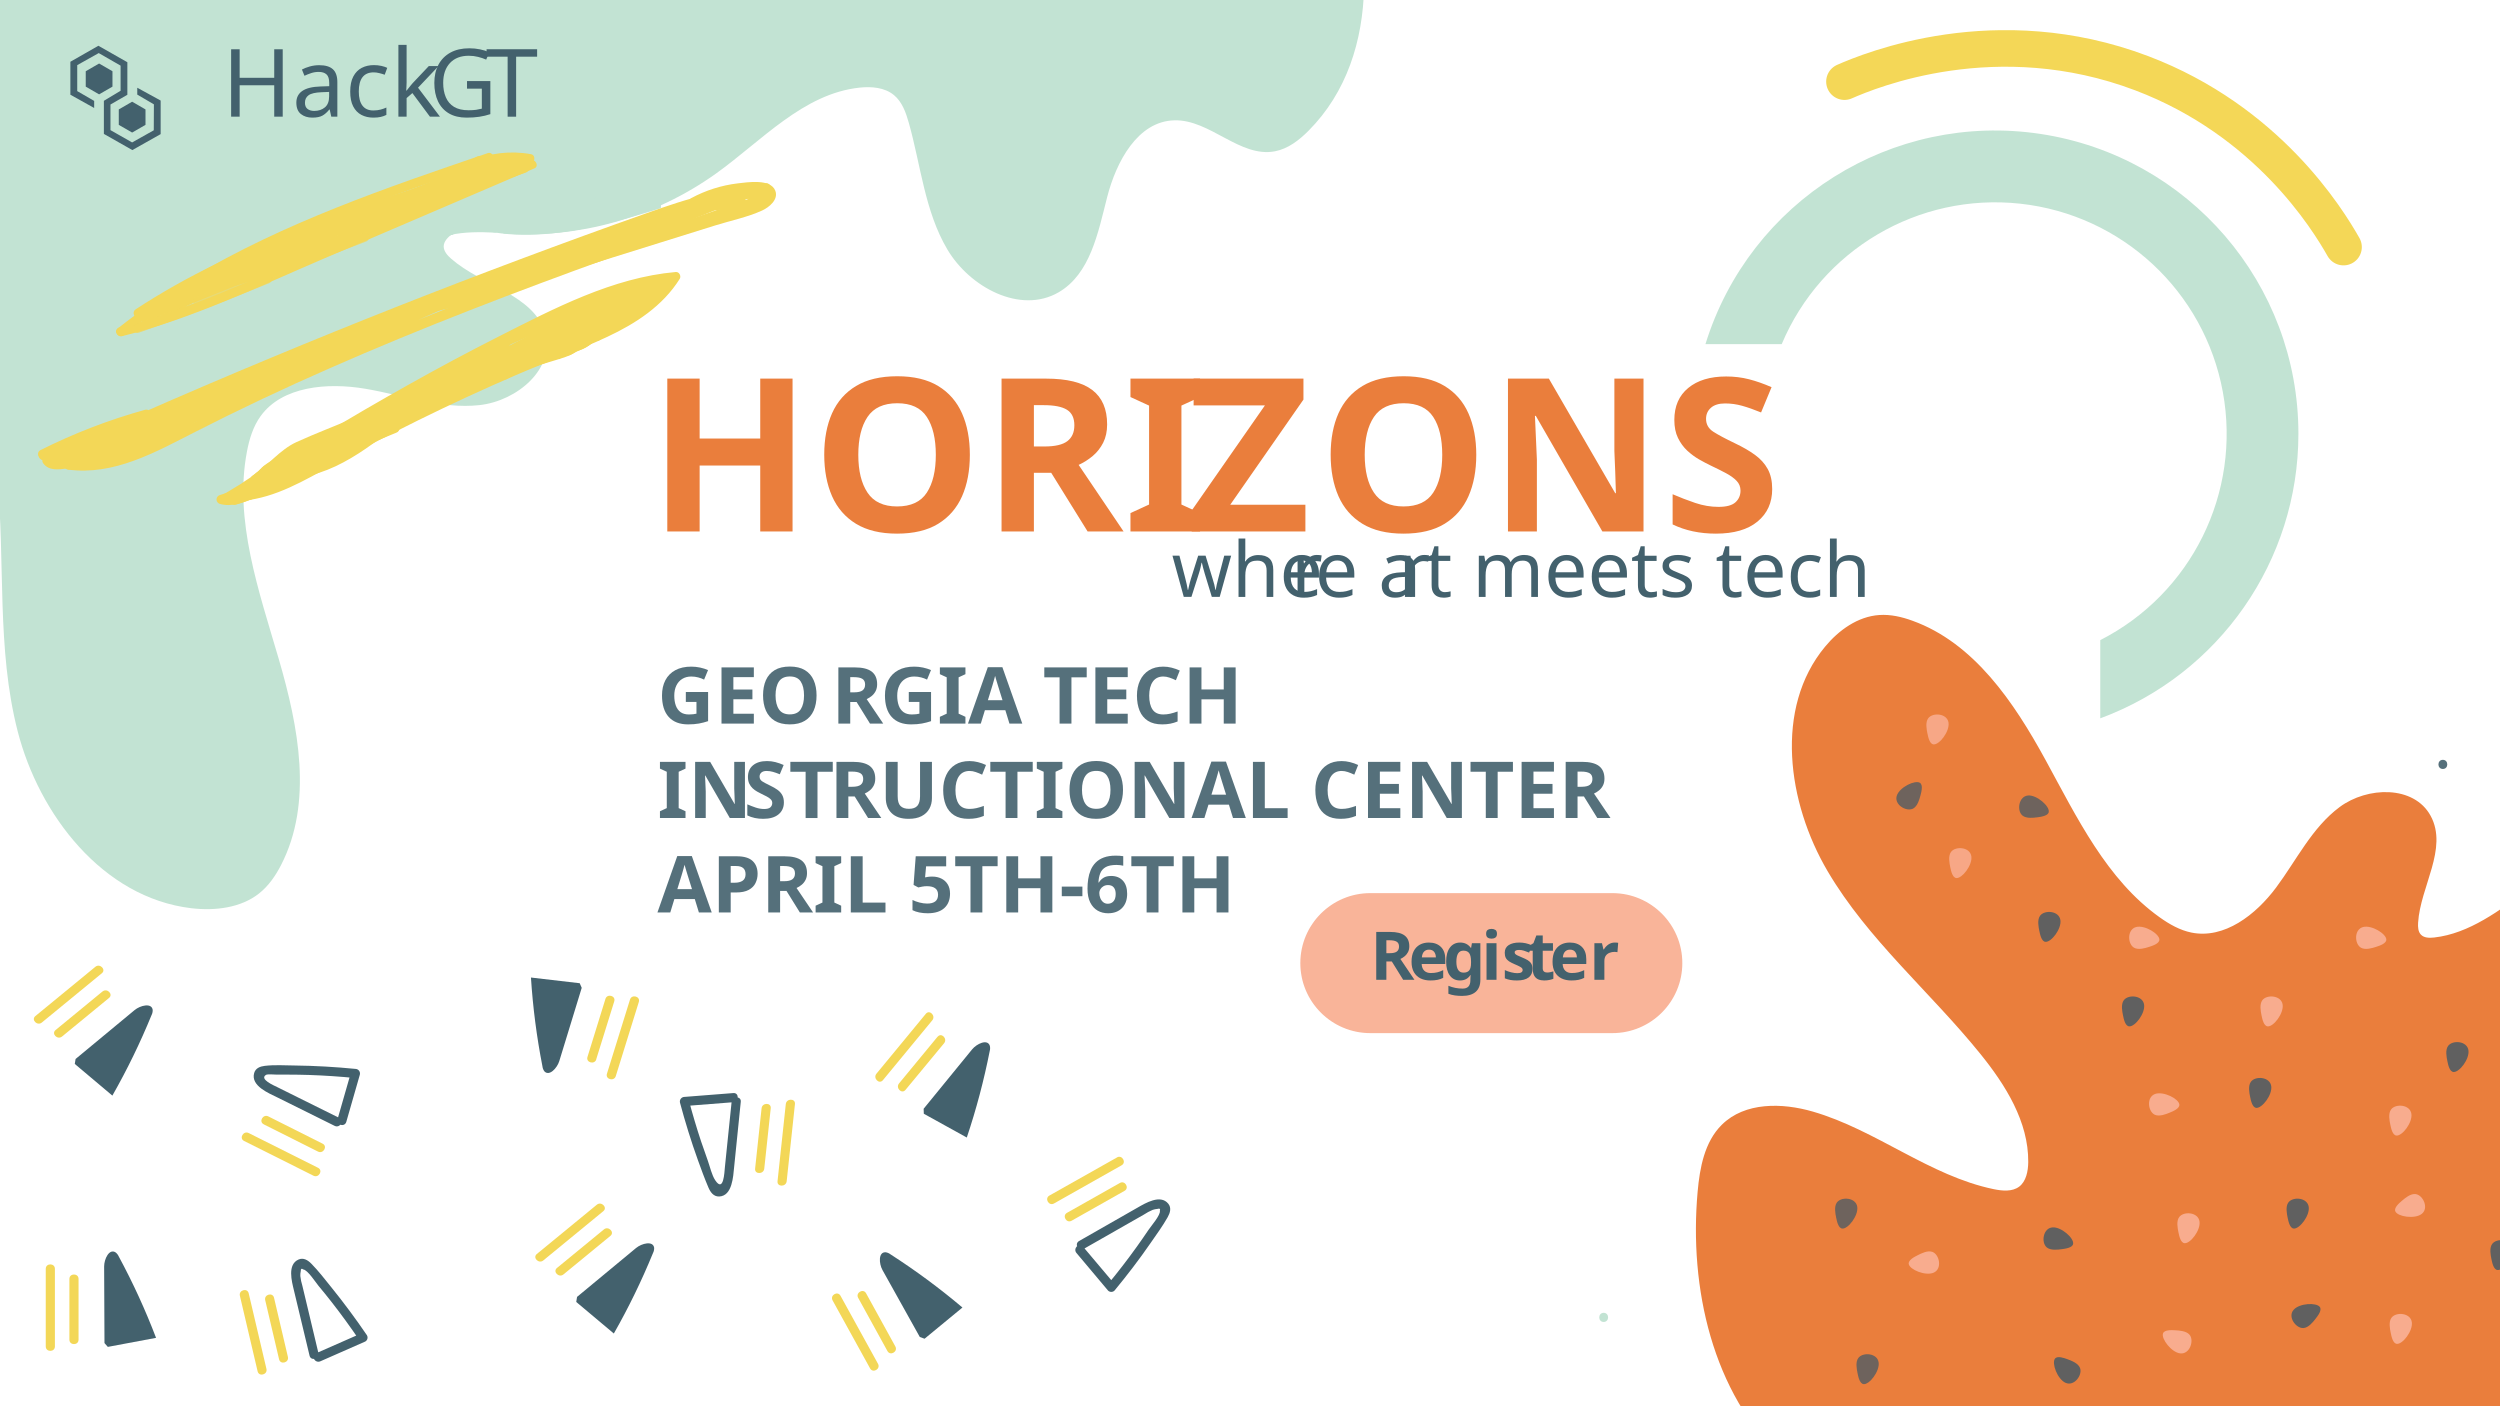
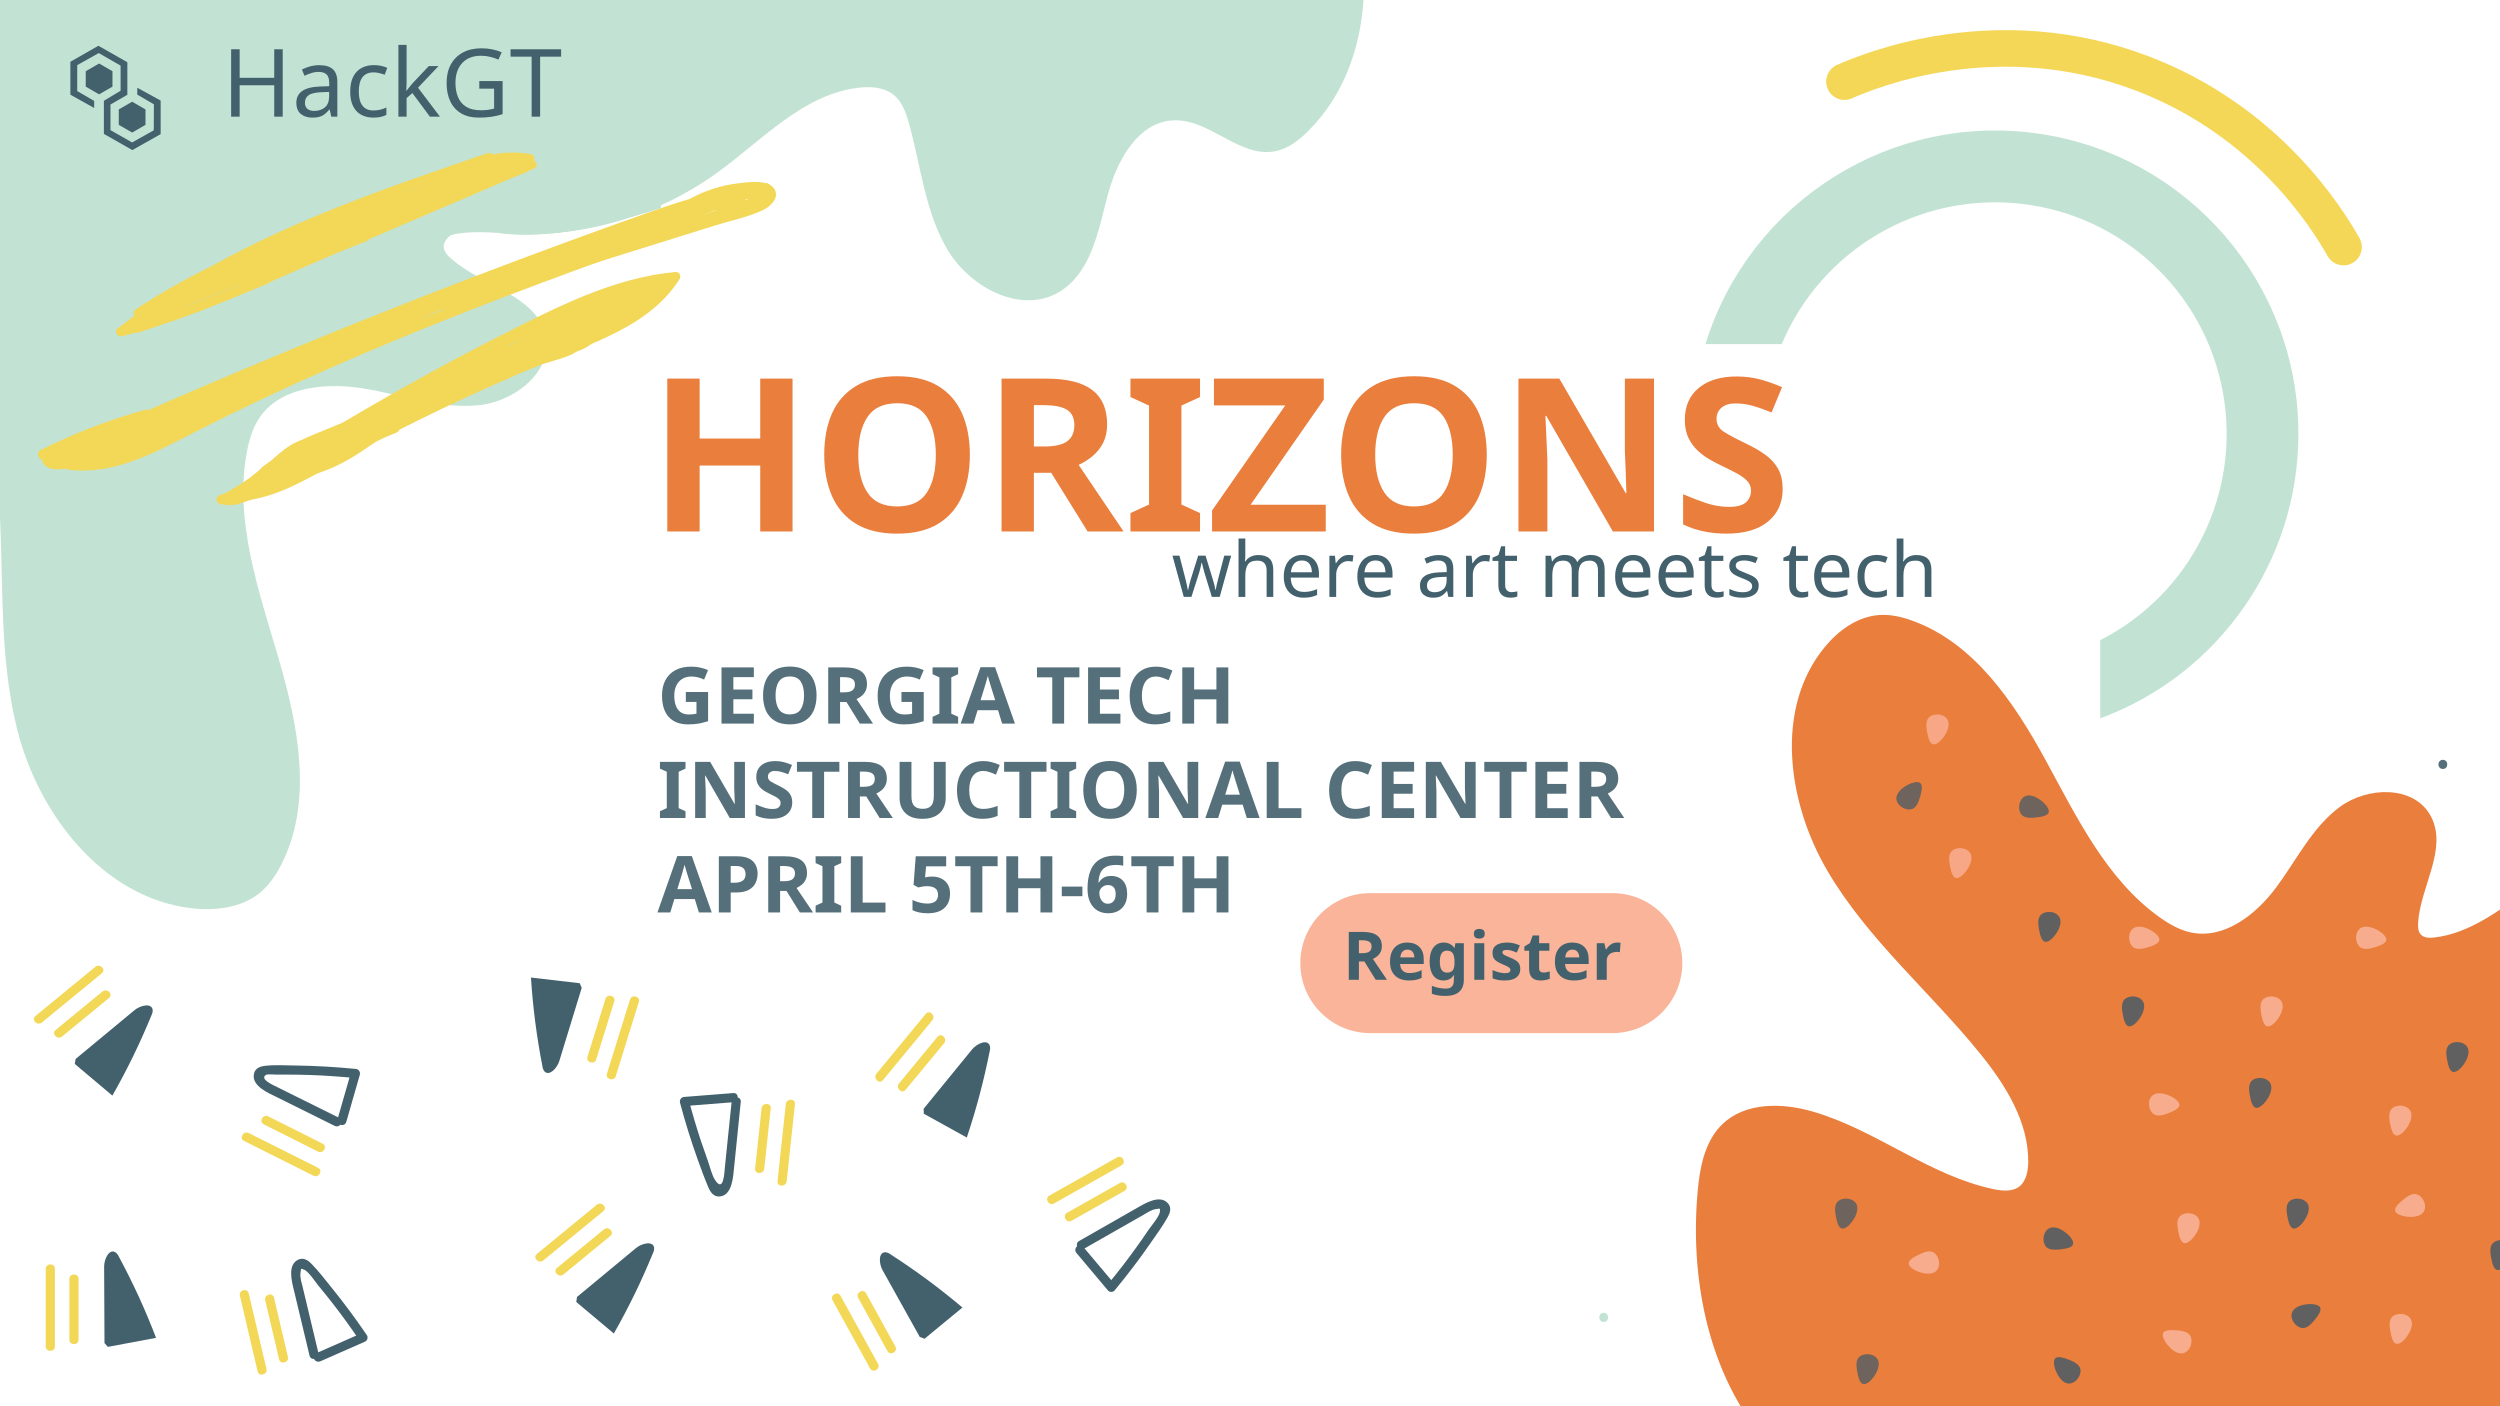
<svg xmlns="http://www.w3.org/2000/svg" viewBox="0 0 1366 768">
  <defs>
    <clipPath id="a">
      <rect x="997.82" y="16.49" width="292.68" height="128.52" fill="none" />
    </clipPath>
  </defs>
  <path d="M275.06,127.61A178.49,178.49,0,0,0,391.27,94.8c25.07-18,47.67-43.63,78.38-46.92,6.56-.7,13.75-.11,18.83,4.1,4.47,3.71,6.51,9.53,8.09,15.12,6.56,23.26,8.73,48.28,21,69.09s40,35.66,60.88,23.51c17.3-10.07,21.53-32.56,26.49-51.95s16.67-41.48,36.68-42c19.51-.57,35.81,20.56,55,16.92,7.2-1.36,13.29-6.12,18.45-11.32,41.53-41.86,35.48-112.09,11.15-165.81C671.06-216.37,532.39-294.64,399.55-278.88" fill="#c2e3d3" />
  <path d="M452.13-286.53c-47.18,22-102.35,24.29-147.33,50.47-37.18,21.65-64.12,58.18-80.38,98s-22.65,83-25.82,125.9c-3.43,46.35.68,101,39.28,126.84,35.36,23.72,82.61,11.8,123.24-.93l.21-13.64" fill="#c2e3d3" />
  <path d="M387.69,54.27c8.76-27.63,13.59-60.57-5.61-83.68C365.81-49,337.3-54.78,311.48-54.59s-51.73,5-77.28.69C187.37-61.7,151.13-97.62,108-117.41c-96.35-44.26-212.46-3.22-313.62-35.53l-.41-1L-369.65-99.06c-27,9-54.22,18.23-77.84,33.37S-491.08-28.63-497.32-2s3.88,58.08,28.45,73.13c26.78,16.41,61.62,10.1,90.72-.45s58.12-25,89.54-23.25c8.56.48,17.6,2.45,23.82,8.23,5.18,4.79,7.71,11.59,9.17,18.28,6.71,30.67-5.63,61.5-7,92.6-2.39,56.24,32.07,110.18,77.16,147.85,11.23,9.39,24.32,18.42,39.06,18.8,19.64.51,35.54-14.51,45.2-30.56,19.93-33.16,23.68-74.2,46.28-105.73,3.1-4.35,7.11-8.78,12.65-9.38s11,3.06,15.1,7C-9.51,211.85-3.88,237-1.56,260.67,3,307-2,354.19,9.66,399.58S56,490.46,104.51,496.25c13.06,1.55,27.14-.2,37.08-8.09,5.21-4.14,9-9.71,12-15.53,17.51-34.1,9.6-75.32-1.28-112.56s-24.53-75.72-17.39-113.29c1.31-6.88,3.38-13.75,7.51-19.45,11.79-16.29,36.4-18.44,57.19-14.91s41.5,11.21,62.32,8.94,41.6-20.2,35.82-39.62c-6.15-20.7-34.56-25.71-51.26-40.39-2.05-1.8-4-4-4.07-6.64,0-2.92,2.43-5.21,4.84-7C282,102.68,340,119.2,369.72,88.83,379,79.37,383.75,66.72,387.69,54.27Z" fill="#c2e3d3" />
  <path d="M1469,476.42c23.66,13.11,48.26,32.15,50.85,59.23,2.2,22.94-12.5,44.15-29.36,59.72s-36.75,28.14-50.54,46.51c-25.27,33.67-25.38,79.65-40.41,119-33.64,88.1-135.65,131.3-180.16,214.35l.41.93L1078,1039.05c-23.36,10.35-47,20.79-72.18,25.06s-52.41,1.77-73.82-12.23-35.3-41.1-29.18-66.06c6.66-27.23,33.35-44.2,59.09-54.85s54-18.63,73.19-38.92c5.24-5.53,9.81-12.33,10.09-20,.22-6.35-2.57-12.43-6-17.77-15.63-24.54-43.71-37.61-64.82-57.55-38.2-36.06-51-93-46.29-145.52,1.17-13.1,3.76-27.08,13.08-36.29,12.4-12.27,32.49-11.92,49.19-7.08,34.53,10,63.69,35.1,98.87,42.4,4.84,1,10.34,1.52,14.32-1.43s5.15-8.75,5.19-13.88c.18-22.23-12.51-42.41-26.45-59.62-27.25-33.67-61.2-62.13-83.2-99.48s-29.15-88.82-1.49-122.14c7.45-9,17.72-16.37,29.3-17.15,6.08-.41,12.14,1,17.88,3.09,33.55,12.1,55.28,44.4,72.47,75.86s33.42,65.42,62.53,86.15c5.32,3.79,11.14,7.11,17.53,8.41,18.25,3.7,35.61-9.82,46.79-24.83s19.59-32.7,34.58-43.84,40.1-11.81,49,4.66c9.5,17.55-5.66,38.16-6.92,58.1-.15,2.45,0,5.15,1.69,6.9,1.89,2,5,2,7.67,1.71,38.85-4.39,65.72-50.7,104.75-48.49C1447,465,1458.36,470.52,1469,476.42Z" fill="#ea7e3c" />
  <path d="M1223,974.83l-3.12,1.38L1078,1039.05c-23.36,10.35-47,20.79-72.18,25.06s-52.41,1.77-73.82-12.23-35.3-41.1-29.18-66.06c6.66-27.23,33.35-44.2,59.09-54.85s54-18.63,73.19-38.92c5.24-5.53,9.81-12.33,10.09-20,.22-6.35-2.57-12.43-6-17.77-15.63-24.54-43.71-37.61-64.82-57.55-38.2-36.06-51-93-46.29-145.52,1.17-13.1,3.76-27.08,13.08-36.29,12.4-12.27,32.49-11.92,49.19-7.08,34.53,10,63.69,35.1,98.87,42.4,4.84,1,10.34,1.52,14.32-1.43s5.15-8.75,5.19-13.88c.18-22.23-12.51-42.41-26.45-59.62-27.25-33.67-61.2-62.13-83.2-99.48s-29.15-88.82-1.49-122.14c7.45-9,17.72-16.37,29.3-17.15,6.08-.41,12.14,1,17.88,3.09,33.55,12.1,55.28,44.4,72.47,75.86s33.42,65.42,62.53,86.15c5.32,3.79,11.14,7.11,17.53,8.41,18.25,3.7,35.61-9.82,46.79-24.83s19.59-32.7,34.58-43.84,40.1-11.81,49,4.66c9.5,17.55-5.66,38.16-6.92,58.1-.15,2.45,0,5.15,1.69,6.9,1.89,2,5,2,7.67,1.71,38.85-4.39,65.72-50.7,104.75-48.49,12.17.68,23.49,6.22,34.17,12.12,23.66,13.11,48.26,32.15,50.85,59.23,2.2,22.94-12.5,44.15-29.36,59.72s-36.75,28.14-50.54,46.51c-25.27,33.67-25.38,79.65-40.41,119-33.64,88.1-135.65,131.3-180.16,214.35" fill="none" stroke="#ea7e3c" stroke-miterlimit="10" />
  <g opacity="0.9">
    <path d="M1334.78,420.17c3.21,0,3.22-5,0-5s-3.23,5,0,5Z" fill="#43616d" />
  </g>
  <path d="M1114.71,500.34c2.46-3.31,10.4-2.73,11.1,2.45.66,4.79-5,12.13-8.19,11.83-2.17-.2-2.93-4-3.35-6.06S1113.05,502.58,1114.71,500.34Z" fill="#606060" />
  <path d="M1190.72,665c2.46-3.31,10.4-2.74,11.1,2.45.66,4.78-5,12.12-8.19,11.83-2.17-.2-2.93-4-3.35-6.06S1189.06,667.2,1190.72,665Z" fill="#f8ac8e" />
  <path d="M1361.74,679.67c2.46-3.31,10.4-2.74,11.1,2.45.66,4.78-5,12.12-8.19,11.83-2.17-.2-2.93-4-3.35-6.06S1360.08,681.9,1361.74,679.67Z" fill="#606060" />
  <path d="M1229.91,591.05c2.45-3.3,10.39-2.73,11.1,2.45.65,4.79-5,12.13-8.2,11.84-2.16-.21-2.93-4-3.35-6.07S1228.25,593.29,1229.91,591.05Z" fill="#606060" />
  <path d="M1105,445.55c-3.13-2.68-2-10.55,3.21-10.9,4.82-.32,11.75,5.88,11.24,9-.35,2.15-4.19,2.65-6.28,2.93S1107.07,447.37,1105,445.55Z" fill="#606060" opacity="0.9" />
  <path d="M1337.66,571.46c2.46-3.31,10.4-2.73,11.1,2.45.66,4.79-5,12.12-8.19,11.83-2.17-.2-2.93-4-3.35-6.06S1336,573.7,1337.66,571.46Z" fill="#606060" />
  <path d="M1003.71,657c2.46-3.3,10.39-2.73,11.1,2.45.65,4.79-5,12.13-8.2,11.84-2.16-.2-2.93-4-3.35-6.07S1002.05,659.19,1003.71,657Z" fill="#606060" opacity="0.9" />
  <path d="M1177.32,609.07c-3.7-1.78-4.64-9.68.31-11.36,4.58-1.54,12.87,2.67,13.17,5.81.22,2.17-3.36,3.64-5.31,4.44S1179.84,610.28,1177.32,609.07Z" fill="#f8ac8e" />
  <path d="M1306.5,606.19c2.45-3.3,10.39-2.73,11.09,2.45.66,4.79-5,12.13-8.19,11.83-2.16-.2-2.93-4-3.35-6.06S1304.83,608.43,1306.5,606.19Z" fill="#f8ac8e" />
  <path d="M1055.91,684.05c3.85,1.47,5.43,9.27.63,11.34-4.43,1.92-13-1.6-13.6-4.7-.39-2.14,3-3.9,4.93-4.86S1053.31,683.05,1055.91,684.05Z" fill="#f8ac8e" />
  <path d="M1290,517.81c-3.55-2.09-3.83-10,1.25-11.3,4.69-1.16,12.6,3.73,12.64,6.88,0,2.18-3.65,3.35-5.66,4S1292.43,519.22,1290,517.81Z" fill="#f8ac8e" />
  <path d="M1236.14,546.52c2.46-3.3,10.39-2.73,11.1,2.45.65,4.79-5,12.13-8.19,11.84-2.17-.2-2.94-4-3.36-6.06S1234.48,548.76,1236.14,546.52Z" fill="#f8ac8e" />
  <path d="M1053.58,392.46c2.46-3.31,10.39-2.73,11.1,2.45.65,4.79-5,12.12-8.2,11.83-2.16-.2-2.93-4-3.35-6.06S1051.92,394.7,1053.58,392.46Z" fill="#f8ac8e" opacity="0.9" />
  <path d="M1066.05,465.48c2.45-3.3,10.39-2.73,11.1,2.45.65,4.79-5.05,12.13-8.2,11.84-2.16-.2-2.93-4-3.35-6.06S1064.38,467.72,1066.05,465.48Z" fill="#f8ac8e" opacity="0.9" />
  <path d="M1118.31,681.55c-3.13-2.68-2-10.56,3.21-10.91,4.82-.32,11.75,5.88,11.24,9-.35,2.14-4.19,2.65-6.28,2.92S1120.42,683.36,1118.31,681.55Z" fill="#606060" />
  <path d="M1045.29,441.82c-3.66,1.88-10.53-2.15-8.87-7.11,1.54-4.58,9.9-8.63,12.6-7,1.85,1.14.86,4.88.32,6.92S1047.77,440.55,1045.29,441.82Z" fill="#606060" opacity="0.9" />
  <path d="M1250.39,657c2.46-3.3,10.39-2.73,11.1,2.45.65,4.79-5,12.13-8.2,11.84-2.16-.2-2.93-4-3.35-6.07S1248.73,659.19,1250.39,657Z" fill="#606060" />
  <path d="M1160.45,546.52c2.45-3.3,10.39-2.73,11.09,2.45.66,4.79-5,12.13-8.19,11.84-2.16-.2-2.93-4-3.35-6.06S1158.78,548.76,1160.45,546.52Z" fill="#606060" />
  <text opacity="0.75" />
  <path d="M1015.39,742c2.46-3.3,10.39-2.73,11.1,2.45.65,4.79-5,12.13-8.2,11.84-2.16-.2-2.93-4-3.35-6.07S1013.73,744.19,1015.39,742Z" fill="#606060" opacity="0.9" />
  <path d="M1136.51,747.42c1.52,3.82-3.13,10.27-7.91,8.15-4.42-2-7.67-10.66-5.77-13.19,1.31-1.73,4.94-.39,6.92.33S1135.48,744.82,1136.51,747.42Z" fill="#606060" />
  <path d="M1258.62,725.65c-4.1.28-8.83-6.11-5.36-10,3.21-3.62,12.49-4.06,14.32-1.49,1.25,1.78-1.12,4.83-2.42,6.49S1261.41,725.45,1258.62,725.65Z" fill="#606060" />
  <path d="M1196.43,729.38c2.57,3.22,0,10.75-5.19,10.11-4.8-.58-10.45-8-9.36-10.94.74-2,4.6-1.81,6.71-1.69S1194.69,727.21,1196.43,729.38Z" fill="#f8ac8e" />
  <path d="M1319.92,652.45c4.08.55,7.41,7.78,3.22,10.9-3.88,2.88-13.06,1.44-14.33-1.46-.87-2,2.08-4.49,3.69-5.86S1317.16,652.07,1319.92,652.45Z" fill="#f8ac8e" />
  <path d="M1306.72,720c2.46-3.31,10.4-2.74,11.1,2.45.66,4.78-5,12.12-8.19,11.83-2.17-.2-2.93-4-3.35-6.06S1305.06,722.2,1306.72,720Z" fill="#f8ac8e" />
  <path d="M1166,517.81c-3.55-2.09-3.83-10,1.25-11.3,4.69-1.16,12.6,3.73,12.64,6.88,0,2.18-3.65,3.35-5.66,4S1168.43,519.22,1166,517.81Z" fill="#f8ac8e" />
  <rect x="711" y="488.5" width="207.72" height="75.5" rx="37.75" ry="37.75" fill="#f8ac8e" stroke="#f8ac8e" stroke-miterlimit="10" opacity="0.9" />
-   <text transform="translate(640.16 326.16)" font-size="42" fill="#43616d" font-family="Nobel-Book, Nobel">whe
-         <tspan x="65.27" y="0" letter-spacing="-0.01em">r</tspan>
-     <tspan x="78.29" y="0">e a</tspan>
-     <tspan x="123.94" y="0" letter-spacing="0.01em">r</tspan>
-     <tspan x="138.22" y="0">t meets tech</tspan>
-   </text>
-   <text transform="translate(359.22 395.37)" opacity="0.9" font-size="43" fill="#43616d" font-family="Nobel-Bold, Nobel" font-weight="700">GEO
-         <tspan x="94.99" y="0" letter-spacing="-0.02em">R</tspan>
-     <tspan x="121.82" y="0">GIA TECH </tspan>
-     <tspan x="0" y="51.6">IN</tspan>
-     <tspan x="47.13" y="51.6" letter-spacing="-0.02em">S</tspan>
-     <tspan x="71.77" y="51.6">T</tspan>
-     <tspan x="93.95" y="51.6" letter-spacing="-0.02em">R</tspan>
-     <tspan x="121.13" y="51.6">UCTIONAL CENTER</tspan>
+   <text transform="translate(640.16 326.16)" font-size="42" fill="#43616d" font-family="Nobel-Book, Nobel">where art meets tech</text>
+   <text transform="translate(359.22 395.37)" opacity="0.9" font-size="43" fill="#43616d" font-family="Nobel-Bold, Nobel" font-weight="700">
+     <tspan x="0" y="0">GEORGIA TECH</tspan>
+     <tspan x="0" y="51.6">INSTRUCTIONAL CENTER</tspan>
    <tspan x="0" y="103.2">APRIL 5TH-6TH</tspan>
  </text>
  <text transform="translate(748.68 535.37)" font-size="36.63" fill="#43616d" font-family="MyriadPro-Semibold, Myriad Pro" font-weight="700">
-     <tspan letter-spacing="0em">R</tspan>
-     <tspan x="20.95" y="0">e</tspan>
-     <tspan x="39.86" y="0" letter-spacing="0em">g</tspan>
-     <tspan x="60.7" y="0">is</tspan>
-     <tspan x="85.36" y="0" letter-spacing="-0.01em">t</tspan>
-     <tspan x="97.99" y="0">er</tspan>
+     <tspan x="-15" y="0" letter-spacing="0em">Register</tspan>
  </text>
-   <text transform="translate(354.08 290.41)" font-size="117" fill="#ea7e3c" font-family="Nobel-Bold, Nobel" font-weight="700">HORI
-         <tspan x="294.25" y="0" letter-spacing="-0.04em">Z</tspan>
-     <tspan x="366.21" y="0">ONS</tspan>
-   </text>
+   <text transform="translate(354.08 290.41)" font-size="117" fill="#ea7e3c" font-family="Nobel-Bold, Nobel" font-weight="700">HORIZONS</text>
  <path d="M1255.85,237.05a165.7,165.7,0,0,0-324-49h41.67a126.5,126.5,0,1,1,174.06,161.71V392.5A165.74,165.74,0,0,0,1255.85,237.05Z" fill="#c2e3d3" />
  <g clip-path="url(#a)">
    <path d="M1280.5,135c-8.77-15.47-41.57-68.93-110.3-95-79.34-30.07-148.37-1.55-162.38,4.6" fill="none" stroke="#f4d757" stroke-linecap="round" stroke-miterlimit="10" stroke-width="20" />
  </g>
  <line x1="1361" y1="-223" x2="1367" y2="831" fill="none" />
  <path d="M79.59,175.87,228.4,116.26c2.91-1.16,1.82-5.8-1.33-4.82l-39.75,12.39,1.33,4.82,98.69-34.36c1.84-.64,2.7-3.58.6-4.57A40,40,0,0,0,257.37,88l1.92,4.57a50.81,50.81,0,0,1,29.58-3.47l-.6-4.57a153.07,153.07,0,0,1-55.41,19.87l1.33,4.82,41.19-14.71c3-1.07,1.83-5.59-1.33-4.82A746.52,746.52,0,0,0,92.16,160.05c-2.82,1.54-.3,5.86,2.53,4.32A741.54,741.54,0,0,1,275.38,94.49l-1.33-4.82-41.19,14.71a2.5,2.5,0,0,0,1.33,4.82A156.83,156.83,0,0,0,290.8,88.83c1.71-1,1.6-4.18-.6-4.57a56.76,56.76,0,0,0-33.43,4c-2.58,1.13-.74,5.5,1.92,4.57A34.75,34.75,0,0,1,285.41,94l.6-4.57-98.69,34.36c-3,1-1.77,5.79,1.33,4.82l39.75-12.39-1.33-4.82L78.26,171.05c-3,1.18-1.66,6,1.33,4.82Z" fill="#f3d757" />
  <path d="M66.69,183.69c38.27-9.57,74.31-27,110.44-42.47L292,92c2.5-1.07.91-4.49-1.27-4.66-18.17-1.42-35.59,4.11-52.29,10.7-17.36,6.84-34.55,14.12-51.72,21.39Q133.14,142.08,80.3,166.55c-2.53,1.17-.69,5.67,1.93,4.57l169.46-71c2.89-1.21,1.73-6-1.33-4.82C195,116,139.15,137,88.72,168.42c-2.74,1.71-.33,5.78,2.52,4.31A1471,1471,0,0,1,256,100.5c3-1.09,1.79-5.78-1.33-4.82A207.89,207.89,0,0,0,218,111c-2.57,1.37-.77,5.21,1.92,4.57a225.68,225.68,0,0,0,38.5-12.85c2.23-1,1.15-4.94-1.26-4.66l-6.8.77v5c8-1,14.1-7.57,13.58-15.87-.11-1.75-2.08-3.29-3.76-2.16-14.48,9.82-28.95,18.92-45.58,24.68-16.41,5.69-33.44,9.4-49.93,14.87A390.9,390.9,0,0,0,74.15,169c-2.68,1.75-.18,6.08,2.53,4.31A386.13,386.13,0,0,1,169.4,129c16.26-5.23,33-8.83,49.09-14.66s30.14-14.74,44.19-24.27l-3.77-2.16c.34,5.32-3.08,10.19-8.58,10.87-3.14.39-3.21,5.36,0,5l6.8-.77-1.27-4.66a218.48,218.48,0,0,1-37.29,12.35l1.92,4.57A200.94,200.94,0,0,1,256,100.5l-1.33-4.82A1479.55,1479.55,0,0,0,88.72,168.42l2.52,4.31c50.08-31.19,105.43-52.06,160.45-72.65l-1.33-4.82L80.9,166.3l1.93,4.57q51.06-23.62,102.84-45.63c17.4-7.39,34.84-14.72,52.41-21.73,16.84-6.71,34.3-12.63,52.68-11.2l-1.26-4.65L176.43,136.12c-36.34,15.58-72.57,33.13-111.07,42.74-3.12.78-1.8,5.61,1.33,4.83Z" fill="#f3d757" />
  <path d="M266.5,83.67c-55.39,18.86-111.42,38-161.91,68.11a376.7,376.7,0,0,0-40.33,27.73c-2.53,2,1,5.5,3.53,3.53,58.64-46.22,130.22-70.78,200-94.55,3-1,1.73-5.86-1.33-4.82Z" fill="#f3d757" />
  <path d="M70.68,241.59A1983.71,1983.71,0,0,1,340.4,129.39q39.23-13,79-24.37L418,100.2A2940,2940,0,0,0,133.3,206.62Q93.91,223.72,55,242c-2.91,1.37-.38,5.68,2.52,4.32A2923.08,2923.08,0,0,1,337.86,132.07q40.56-14.13,81.51-27c3.06-1,1.79-5.72-1.33-4.82A1991.93,1991.93,0,0,0,142.67,201.52q-37.62,17.1-74.51,35.75c-2.87,1.46-.35,5.77,2.52,4.32Z" fill="#f3d757" />
  <path d="M37.07,256.58C62.33,260,85,247,106.65,236q36.35-18.54,73.76-34.9c50.22-22.11,101.52-41.69,153.11-60.35,29.19-10.56,58.49-20.83,87.79-31.09,2.1-.73,2.64-4.37,0-4.82-23.45-4-46,3.86-67.85,11.59q-34.79,12.31-69.33,25.26-68.19,25.54-135.42,53.53-38,15.8-75.57,32.35c-2.94,1.29-.4,5.6,2.52,4.32q130.8-57.53,265.41-105.76C366,117.19,393,105,420,109.63v-4.82C319.45,140,218.6,175.37,122.8,222.31c-13.38,6.56-26.46,13.77-40,20C69,248.79,53.89,253.86,38.4,251.76c-3.15-.43-4.51,4.39-1.33,4.82Z" fill="#f3d757" />
  <path d="M396.56,103.1Q253.94,155.12,115,216.47,75.55,233.87,36.47,252c-2.92,1.35-.38,5.66,2.52,4.32q137.56-63.84,279.15-118.5,39.74-15.32,79.75-29.91c3-1.1,1.71-5.93-1.33-4.82Z" fill="#f3d757" />
  <path d="M61.39,247.45,328.05,140.11,404,109.55c2.91-1.18,1.74-5.93-1.33-4.82l-184.44,66.6,1.33,4.82L276,153.81l-1.92-4.57-95,42c-31.37,13.87-62.55,28.37-94.23,41.52C67.83,239.83,50,245.57,31.33,245.12c-3.22-.08-3.22,4.92,0,5,32.88.8,63.55-16.22,92.8-29.15l96.8-42.79,55.7-24.62c2.56-1.14.71-5.62-1.93-4.57l-56.49,22.34c-2.93,1.16-1.73,5.93,1.33,4.82L404,109.55l-1.33-4.82L136,212.06,60.06,242.62c-3,1.19-1.66,6,1.33,4.83Z" fill="#f3d757" />
  <g opacity="0.75">
    <path d="M75.83,181.81q35.83-12.47,70.93-26.94a2.5,2.5,0,0,0-1.33-4.82A184.05,184.05,0,0,0,107,162.38c-2.57,1.14-.73,5.58,1.92,4.57L200,132c3-1.14,1.68-6-1.33-4.82l-91.15,35,1.93,4.57a178.6,178.6,0,0,1,37.27-11.83l-1.33-4.82Q110.35,164.52,74.5,177c-3,1-1.72,5.89,1.33,4.82Z" fill="#f3d757" />
  </g>
  <path d="M57,246.54A414.86,414.86,0,0,0,147.51,203c2.25-1.44.82-5.69-1.93-4.57l-33.89,13.82c-3.38,1.38-7.25,2.16-8.75,5.86a9.53,9.53,0,0,0,.64,7.92c2.58,4.78,9,6.23,12.64,1.79,3.47-4.22,2.56-11.5-2.62-13.83-2.91-1.31-5.45,3-2.52,4.32,3.74,1.68,2,8.94-1.8,6.74-1.72-1-2.65-4.15-1.28-5.8s6-2.55,7.69-3.27l31.22-12.73L145,198.65a408.94,408.94,0,0,1-89.36,43.07c-3,1-1.72,5.86,1.33,4.82Z" fill="#f3d757" />
  <path d="M148.73,209.39a516.24,516.24,0,0,1,116-50.11c3.12-.92,1.81-5.42-1.33-4.82a144,144,0,0,0-35.73,11.87c-2.28,1.09-1.13,4.71,1.26,4.66,8.47-.19,16.51-2.4,24.55-4.9q13.8-4.28,27.57-8.61l54.36-17,55.32-17.28c8.39-2.62,17.66-4.51,25.67-8.16,3.85-1.75,9.1-6,7.22-10.85-2.59-6.67-15.19-4.59-20.5-4a71.6,71.6,0,0,0-25.41,8.05c-1.77.95-1.56,4.24.6,4.57a85.16,85.16,0,0,0,27.73-.17c3.18-.54,1.81-5.31-1.33-4.82l-14.37,2.23c-3.17.5-1.82,5.32,1.33,4.83l14.37-2.24-1.33-4.82a77.53,77.53,0,0,1-25.07.17l.59,4.57a65.19,65.19,0,0,1,27.27-7.75c2.07-.11,5-.56,7,0q3.09-.54,3.37,3.21a11.76,11.76,0,0,1-2.79,2.07c-4,2.14-9,3-13.31,4.38L343.67,132.7l-57.22,17.87-28.61,8.94c-9.45,3-18.87,6.26-28.86,6.48l1.26,4.65a139.67,139.67,0,0,1,34.54-11.36l-1.33-4.82a521.88,521.88,0,0,0-117.24,50.61c-2.78,1.63-.27,6,2.52,4.32Z" fill="#f3d757" />
  <path d="M124.38,274.67c61-37.22,122.27-75,187.65-104.19,18.23-8.14,37.22-15.09,57.24-16.86l-2.15-3.76c-8.42,13.41-21.68,22.11-35.68,28.88-14.92,7.2-30.61,12.78-45.84,19.26q-52,22.08-101.63,49.14c-17.92,9.76-36.35,22.18-57.57,21.65l1.27,4.66a185.79,185.79,0,0,1,36.16-21.6c2.65-1.2.74-5.25-1.92-4.57a56.53,56.53,0,0,0-28,16.8,2.51,2.51,0,0,0,3,3.92L353.78,159.56l-3-3.93c-6.37,5.74-14.26,8.8-22.19,11.74a2.5,2.5,0,0,0,1.33,4.82,35.22,35.22,0,0,0,14.25-5.78c2.45-1.67.85-5-1.92-4.57a48.49,48.49,0,0,0-23.88,10.66c-1.8,1.46-.2,4.16,1.77,4.26a39.76,39.76,0,0,0,23.43-6.11c2.25-1.4,1.12-4.39-1.26-4.66a31.29,31.29,0,0,0-23.84,7.3c-1.37,1.12-.7,3.91,1.1,4.17a22.42,22.42,0,0,0,22.94-10.54,2.52,2.52,0,0,0-1.49-3.67,12,12,0,0,0-13.65,5.33,2.51,2.51,0,0,0,2.16,3.76c6.28-.48,16.63-4,13.89-12.25a2.53,2.53,0,0,0-3.68-1.5,1100.28,1100.28,0,0,1-165.79,85.65l1.93,4.57q50.06-32.48,102.86-60.38l-2.53-4.32a130.66,130.66,0,0,1-29.09,13.71l1.92,4.57a856.52,856.52,0,0,1,111.5-46l-2.43-4.17-6.83,7c-1.69,1.73,0,4.94,2.43,4.18a12.59,12.59,0,0,0,8.78-9c.46-1.67-1.25-3.83-3.07-3.08a161.54,161.54,0,0,0-45.8,28.54c-2.61,2.34-12.76,9.76-7.22,14,3.26,2.49,8.4-2.3,5-5.25-2.43-2.08-6,1.44-3.54,3.54l.44.37-.64-2.43c-.06.31,4-1.61,4.54-2,1.09-.87,2.08-2,3.1-2.94q2.52-2.31,5.13-4.52a152,152,0,0,1,13.12-9.88,157,157,0,0,1,27.23-14.58l-3.07-3.07a7.42,7.42,0,0,1-5.29,5.52l2.43,4.17,6.83-7c1.67-1.72,0-5-2.43-4.18a864.8,864.8,0,0,0-112.69,46.48c-2.53,1.25-.77,5.45,1.92,4.57a136.25,136.25,0,0,0,30.3-14.22,2.5,2.5,0,0,0-2.53-4.32Q223.43,212,173.32,244.49c-2.23,1.45-.82,5.71,1.93,4.57a1108.12,1108.12,0,0,0,167-86.15l-3.67-1.49c1.43,4.31-6.13,5.7-9.07,5.92l2.16,3.77a7,7,0,0,1,8-3l-1.5-3.67a17.24,17.24,0,0,1-17.29,8.24l1.1,4.18A26.5,26.5,0,0,1,342.28,171L341,166.34a35.05,35.05,0,0,1-20.91,5.42l1.77,4.27a43.84,43.84,0,0,1,21.67-9.37l-1.93-4.57a32,32,0,0,1-13.06,5.28l1.33,4.82c8.76-3.25,17.36-6.69,24.4-13,2.2-2-.6-5.15-3-3.93L134.45,263.69l3,3.92a51.74,51.74,0,0,1,25.76-15.51l-1.93-4.57a186.66,186.66,0,0,0-36.17,21.6c-1.88,1.44-1.41,4.59,1.26,4.66,18,.45,34.14-8,49.48-16.48,17.37-9.63,34.92-18.92,52.73-27.7q26.38-13,53.4-24.68c16.54-7.14,33.56-13.25,49.87-20.89,15.57-7.29,30.25-16.84,39.55-31.66.95-1.51-.26-3.93-2.16-3.76-34.54,3.06-66.63,20-97.1,35.44-32.87,16.61-64.87,34.88-96.51,53.73-18,10.73-35.91,21.64-53.81,32.56-2.74,1.67-.23,6,2.53,4.32Z" fill="#f3d757" />
  <path d="M336.14,167.49a68,68,0,0,0-30.24,15.09c-1.72,1.48-.26,4.22,1.77,4.27a44.47,44.47,0,0,0,35.57-16.14c1.53-1.87.14-4.83-2.43-4.18l-11.57,2.92,1.92,4.57,27.48-12.63c2.92-1.35.38-5.63-2.52-4.32l-73.48,33.25,2.52,4.32a110.1,110.1,0,0,1,26.16-15c2.91-1.17,1.79-5.87-1.33-4.83a137,137,0,0,0-45.16,25.41c-2.19,1.84.63,5.37,3,3.92a411.24,411.24,0,0,1,88.28-40l-1.92-4.57-80.08,43.31,2.52,4.31L314,183.11c2.27-1.46.87-5.53-1.93-4.57q-32.61,11.25-64.23,25.1l2.53,4.32L277.25,191c2.78-1.75.37-5.61-2.52-4.32a874.66,874.66,0,0,0-147.62,84.47c-2.17,1.55-1,5.46,1.93,4.57a159.08,159.08,0,0,0,67.53-41.3c1.42-1.46.48-4.44-1.77-4.27-9,.67-16.08,6-20.9,13.39-1.44,2.22,1.32,4.51,3.42,3.42l170.74-88.77-3.76-2.16A13.54,13.54,0,0,1,334,169.75c-3.11.82-1.79,5.65,1.33,4.83a18.59,18.59,0,0,0,14-18.53,2.53,2.53,0,0,0-3.76-2.16L174.79,242.67l3.42,3.42c3.8-5.86,9.43-10.38,16.59-10.92L193,230.9a153.82,153.82,0,0,1-65.33,40l1.93,4.57A873.2,873.2,0,0,1,277.25,191l-2.52-4.32-26.85,16.94c-2.78,1.76-.36,5.58,2.53,4.32q31-13.58,63-24.6l-1.93-4.57-37.37,24.07a2.5,2.5,0,0,0,2.52,4.31l80.08-43.3c2.47-1.34.79-5.43-1.93-4.57a417.18,417.18,0,0,0-89.48,40.55l3,3.93a130.42,130.42,0,0,1,43-24.11L310,174.84a115,115,0,0,0-27.35,15.48,2.5,2.5,0,0,0,2.52,4.32l73.48-33.25-2.52-4.32L328.64,169.7c-2.64,1.21-.74,5.24,1.93,4.57l11.57-2.92-2.44-4.18a39.7,39.7,0,0,1-32,14.68l1.77,4.27a62.77,62.77,0,0,1,28-13.81c3.14-.67,1.81-5.49-1.33-4.82Z" fill="#f3d757" />
  <path d="M57.09,733.85,56.9,692c0-4.07,2.76-9.89,6.21-7.72a5.69,5.69,0,0,1,1.78,2.26A375.88,375.88,0,0,1,85.27,731l-26.36,4.94" fill="#43616d" />
  <path d="M37.92,698.81V732c0,3.22,5,3.23,5,0v-33.2c0-3.22-5-3.22-5,0Z" fill="#f3d757" />
  <path d="M25,693.28V735.7c0,3.22,5,3.23,5,0V693.28c0-3.22-5-3.23-5,0Z" fill="#f3d757" />
  <path d="M174,739.39l-6-25.19-2.78-11.63a27.77,27.77,0,0,1-1.12-5.33,9.91,9.91,0,0,1,.23-2.66c0-1.34.45-1.65,1.38-.94,2.36.18,6.87,7.2,8.3,8.91q3.62,4.34,7.1,8.78c5.28,6.74,10.31,13.68,15.13,20.76l.9-3.42L172.53,739.5c-2.94,1.29-.4,5.6,2.52,4.31L199.6,733a2.5,2.5,0,0,0,.89-3.42q-9.18-13.49-19.44-26.19c-3.52-4.35-7-8.93-10.94-12.92-1.88-1.91-4.3-3.45-7-2.26-6.2,2.71-3.69,11.92-2.55,16.67l8.58,35.85c.74,3.13,5.57,1.81,4.82-1.33Z" fill="#43616d" />
  <path d="M144.91,710.42l7.58,32.32c.74,3.13,5.56,1.81,4.82-1.33l-7.58-32.32c-.73-3.14-5.56-1.81-4.82,1.33Z" fill="#f3d757" />
  <path d="M131.07,708l9.69,41.3c.74,3.13,5.56,1.81,4.83-1.33l-9.7-41.3c-.73-3.13-5.55-1.81-4.82,1.33Z" fill="#f3d757" />
  <path d="M185.4,610.84l-22.31-11.07L151.49,594c-1.65-.82-10-4.35-6.13-6.7.82-.5,4.9-.12,5.87-.13,2,0,3.91-.05,5.87,0,3.91,0,7.83.07,11.74.19,8.47.28,16.93.86,25.37,1.68l-2.41-3.17-7.4,25.78c-.89,3.1,3.93,4.42,4.82,1.33l7.4-25.78a2.53,2.53,0,0,0-2.41-3.16c-11-1.08-22.11-1.72-33.2-1.85-5.36-.06-11-.45-16.38.2-2.49.3-5,1.23-5.76,3.93-2,7.06,8.21,11.1,12.77,13.36l31.24,15.5c2.87,1.42,5.41-2.89,2.52-4.32Z" fill="#43616d" />
  <path d="M144.09,614.34l29.68,14.89c2.87,1.44,5.4-2.87,2.52-4.32L146.61,610c-2.87-1.44-5.4,2.87-2.52,4.31Z" fill="#f3d757" />
  <path d="M133.35,623.41l37.93,19c2.87,1.43,5.4-2.88,2.52-4.32l-37.92-19c-2.87-1.44-5.41,2.87-2.53,4.32Z" fill="#f3d757" />
  <path d="M315.3,708.62l32.22-26.69c3.13-2.6,9.39-4.14,9.91-.1a5.71,5.71,0,0,1-.62,2.81,379.39,379.39,0,0,1-21.41,44l-20.54-17.25" fill="#43616d" />
  <path d="M330,671.74l-25.67,21.07c-2.48,2.05,1.07,5.57,3.54,3.54l25.66-21.07c2.49-2-1.07-5.57-3.53-3.54Z" fill="#f3d757" />
  <path d="M326.12,658.25l-32.79,26.92c-2.49,2.05,1.07,5.57,3.53,3.54l32.79-26.92c2.49-2-1.06-5.57-3.53-3.54Z" fill="#f3d757" />
  <path d="M41.3,578.62l32.22-26.69c3.13-2.6,9.39-4.14,9.91-.1a5.71,5.71,0,0,1-.62,2.81,379.39,379.39,0,0,1-21.41,44L40.86,581.34" fill="#43616d" />
  <path d="M56,541.74,30.37,562.81c-2.48,2.05,1.07,5.57,3.54,3.54l25.66-21.07c2.49-2-1.07-5.57-3.53-3.54Z" fill="#f3d757" />
  <path d="M52.12,528.25,19.33,555.17c-2.49,2.05,1.07,5.57,3.53,3.54l32.79-26.92c2.49-2-1.06-5.57-3.53-3.54Z" fill="#f3d757" />
  <path d="M317.85,539.76l-12.25,40c-1.19,3.89-5.57,8.62-8.22,5.53a5.78,5.78,0,0,1-1-2.69,378.37,378.37,0,0,1-6.27-48.48l26.64,3.11" fill="#43616d" />
  <path d="M325.77,578.83l9.86-31.71c.95-3.07-3.87-4.39-4.82-1.32L321,577.5c-1,3.08,3.87,4.4,4.82,1.33Z" fill="#f3d757" />
  <path d="M336.46,588l12.59-40.51c1-3.08-3.86-4.4-4.82-1.33l-12.59,40.51c-1,3.08,3.86,4.4,4.82,1.33Z" fill="#f3d757" />
  <path d="M502.58,730.53,482.21,694c-2-3.55-2.35-10,1.71-9.76a5.68,5.68,0,0,1,2.65,1.13,377.91,377.91,0,0,1,39.31,29.06l-20.7,17.05" fill="#43616d" />
  <path d="M468.91,709.16l16,29.08c1.55,2.81,5.87.29,4.31-2.53l-16-29.07c-1.56-2.82-5.88-.3-4.32,2.52Z" fill="#f3d757" />
  <path d="M454.93,710.55l20.49,37.15c1.56,2.82,5.88.3,4.32-2.52L459.25,708c-1.56-2.82-5.88-.3-4.32,2.52Z" fill="#f3d757" />
  <path d="M504.68,605.82l26.46-32.41c2.58-3.15,8.42-5.88,9.7-2a5.67,5.67,0,0,1-.06,2.89,379.54,379.54,0,0,1-12.52,47.25l-23.49-13" fill="#43616d" />
  <path d="M512.33,566.41,491.22,592c-2,2.46,1.48,6,3.53,3.53L515.87,570c2-2.47-1.49-6-3.54-3.54Z" fill="#f3d757" />
  <path d="M505.88,553.93l-27,32.75c-2,2.46,1.49,6,3.54,3.53l27-32.74c2-2.47-1.49-6-3.54-3.54Z" fill="#f3d757" />
  <path d="M592.11,682.42l22.5-12.83L625,663.67a28,28,0,0,1,4.82-2.59,10.63,10.63,0,0,1,2.61-.54c1.24-.39,1.68,0,1.32,1,.55,2.25-5,8.63-6.19,10.44q-3.15,4.68-6.44,9.27-7.49,10.44-15.68,20.35H609L591.71,681.1c-2.07-2.47-5.59,1.09-3.53,3.54l17.26,20.53a2.5,2.5,0,0,0,3.53,0c6.92-8.4,13.52-17,19.72-26,3.2-4.6,6.59-9.24,9.34-14.12,1.31-2.32,2.16-5.09.3-7.37-4.29-5.26-12.49-.28-16.72,2.14l-32,18.27c-2.8,1.59-.28,5.91,2.52,4.31Z" fill="#43616d" />
  <path d="M611.91,646.37,583,662.69c-2.8,1.59-.28,5.91,2.53,4.32l28.91-16.33c2.8-1.58.28-5.9-2.52-4.31Z" fill="#f3d757" />
  <path d="M610.38,632.4l-37,20.86c-2.8,1.59-.28,5.91,2.53,4.32l36.94-20.86c2.8-1.58.28-5.9-2.52-4.32Z" fill="#f3d757" />
  <path d="M399.76,602l-2.45,23.78-1.22,11.9c-.29,2.87-.65,14.18-5.28,7.23-1.88-2.82-2.87-7.35-4-10.54q-1.93-5.3-3.72-10.66c-2.47-7.44-4.69-14.95-6.71-22.53l-2.42,3.17,26.75-2.1c3.18-.25,3.21-5.25,0-5l-26.75,2.1a2.54,2.54,0,0,0-2.41,3.16c2.84,10.61,6.08,21.09,9.8,31.42,1.8,5,3.63,10,5.73,14.93,1.09,2.52,2.79,5,5.86,4.91,7.27-.27,7.68-11.16,8.19-16.09L404.76,602c.33-3.2-4.68-3.18-5,0Z" fill="#43616d" />
  <path d="M417.59,638.56l3.54-33c.34-3.2-4.66-3.17-5,0l-3.54,33c-.34,3.2,4.66,3.18,5,0Z" fill="#f3d757" />
  <path d="M199,234.93a255.51,255.51,0,0,0-34.87,11.3c-2.94,1.2-1.65,6,1.33,4.83a252.77,252.77,0,0,1,34.87-11.3c3.13-.77,1.8-5.6-1.33-4.83Z" fill="#f3d757" />
  <path d="M206.9,232.36a44.3,44.3,0,0,0-31.12,17.81c-1.92,2.58,2.42,5.07,4.32,2.52a38.76,38.76,0,0,1,26.8-15.33c3.16-.35,3.2-5.35,0-5Z" fill="#f3d757" />
  <path d="M147,259.76c24.89,6.36,49.4-11,67.73-25.84,2.32-1.88-.63-5.12-3-3.93L176,247.76c-2.5,1.24-.72,5.66,1.92,4.57l38.62-15.9a2.52,2.52,0,0,0-.66-4.92c-13.37-1.32-25.1,5.23-36.05,12.07-12.35,7.72-25.16,13.3-38.81,18.29-2.43.89-2.33,5.28.67,4.91A39.24,39.24,0,0,0,164,256.54c2.16-2-.59-5.19-3-3.92-13.25,6.86-26.55,13.63-40.92,17.88a2.52,2.52,0,0,0,0,4.82c6.49,1.83,12.41-.6,18.4-3q10.46-4.27,20.77-8.93Q181,253.51,201.9,242c2.82-1.55.3-5.87-2.53-4.32q-18.39,10.14-37.45,19-10.09,4.69-20.37,9c-6.1,2.55-13.39,6.77-20.15,4.86v4.82c14.77-4.37,28.49-11.33,42.11-18.39l-3-3.92a33.51,33.51,0,0,1-18.81,8.77l.66,4.91c12.28-4.49,24.38-9.17,35.56-16,11.7-7.17,23.54-15.59,38-14.16l-.67-4.91-38.62,15.91,1.93,4.57,35.67-17.77-3-3.93c-16.82,13.6-40,30.4-62.87,24.56-3.11-.8-4.45,4-1.32,4.82Z" fill="#f3d757" />
  <path d="M49.85,252.85c8.54-.21,17.36-.43,25.56-3.12,7.42-2.43,13.62-7,19.83-11.57,14.59-10.78,31-16.59,48.13-21.93a2.5,2.5,0,0,0-1.33-4.82q-29.75,6.76-59,15.31c-18.12,5.3-37.4,10.07-53.55,20.17-2.37,1.48-.87,5.35,1.92,4.57A112.38,112.38,0,0,0,65.3,235.63a2.5,2.5,0,0,0-2.52-4.32L38.2,243.63c-2.54,1.27-.77,5.39,1.92,4.57L103.29,229,102,224.14,66.57,238.45c-2.92,1.18-1.89,5.58,1.32,4.82a98.08,98.08,0,0,0,25.38-9.93L90.74,229a118.79,118.79,0,0,1-46.35,20.59c-4.06.83-14,4.13-17.06.21l-1.77,4.27L43.9,252c2.7-.32,3.53-4,.67-4.91A38.69,38.69,0,0,0,23,246.56l1.92,4.57a289.57,289.57,0,0,1,48.28-16.21,260.57,260.57,0,0,0,42.2-13.81c27.75-11.79,54.22-26.89,83.71-34.11,3.12-.77,1.8-5.59-1.33-4.82-29.34,7.19-55.74,22.1-83.31,33.93A274.15,274.15,0,0,1,69,230.76c-16.22,3.84-31.38,9.48-46.66,16.05-2.66,1.15-.73,5.26,1.92,4.57a33.74,33.74,0,0,1,19,.49L43.9,247l-18.34,2.13a2.54,2.54,0,0,0-1.76,4.27c3.09,3.94,8.34,3.16,12.75,2.59a121.1,121.1,0,0,0,20-4.3,124.93,124.93,0,0,0,36.69-18.31c2.56-1.85.34-5.93-2.53-4.32a93.11,93.11,0,0,1-24.17,9.43l1.32,4.82L103.29,229c2.9-1.17,1.83-5.78-1.33-4.82L38.8,243.38,40.72,248,65.3,235.63l-2.52-4.32a108.54,108.54,0,0,1-32.73,15.33L32,251.21C48.25,241,67.91,236.31,86.19,231q28.35-8.24,57.18-14.77L142,211.41c-15.74,4.89-31.7,10-45.33,19.53-6.4,4.49-12.4,9.75-19.66,12.83-8.58,3.64-18,3.85-27.2,4.08-3.21.09-3.23,5.09,0,5Z" fill="#f3d757" />
  <path d="M429.84,645.44l4.52-42.18c.35-3.2-4.66-3.17-5,0l-4.52,42.18c-.34,3.2,4.66,3.17,5,0Z" fill="#f3d757" />
  <path d="M100.05,162.31a292.38,292.38,0,0,0,115.14-45.69c2.65-1.78.15-6.12-2.53-4.32A288.86,288.86,0,0,1,98.72,157.49c-3.17.52-1.82,5.34,1.33,4.82Z" fill="#f3d757" />
  <path d="M59.49,236.74a54.11,54.11,0,0,0,21.66-8.25c2.32-1.5.89-5.35-1.93-4.57A314.88,314.88,0,0,0,22,246c-2,1-1.33,4,.6,4.57,11.64,3.7,23.28.78,34.17-3.94,12.39-5.38,24.09-12.31,36.36-18A453.89,453.89,0,0,1,171.68,201c3.11-.79,1.79-5.62-1.33-4.82a462.62,462.62,0,0,0-73.11,25.21c-11.64,5.14-22.87,11-34.2,16.77-12.07,6.14-25.52,12-39.15,7.65l.59,4.57a307.61,307.61,0,0,1,56.07-21.61l-1.92-4.57a50.89,50.89,0,0,1-20.47,7.74c-3.17.48-1.82,5.29,1.33,4.82Z" fill="#f3d757" />
  <path d="M876.25,722.32c3.22,0,3.22-5,0-5s-3.22,5,0,5Z" fill="#c2e3d3" />
  <path d="M425.92,52.48c3.22,0,3.22-5,0-5s-3.22,5,0,5Z" fill="#c2e3d3" />
  <path d="M425.92,52.48c3.22,0,3.22-5,0-5s-3.22,5,0,5Z" fill="#c2e3d3" />
  <path d="M466.92,27.48c3.22,0,3.22-5,0-5s-3.22,5,0,5Z" fill="#c2e3d3" />
  <path d="M125.11,452.86c-.24,1.93,1.74,3.35,3.49,3.29a3.67,3.67,0,0,0,2.46-1,3.2,3.2,0,0,0,.81-3,2.52,2.52,0,0,0-3.08-1.75,2.56,2.56,0,0,0-1.74,3.08,1.91,1.91,0,0,1,.84-2.13c-.17.1.75-.25.28-.13s.74-.07.35-.05-.45-.14.35.06c-.4-.1.26.11.32.14-.2-.12-.09,0,.34.27l.31.4a1.94,1.94,0,0,1,.26,1,.81.81,0,0,1,0-.16,2.51,2.51,0,0,0-.73-1.77,2.57,2.57,0,0,0-1.77-.73,2.53,2.53,0,0,0-1.77.73,2.93,2.93,0,0,0-.73,1.77Z" fill="#c2e3d3" />
  <path d="M51.45,59l-13-7.25,0-18L53.76,25,69.59,34V51.79L60.36,57.1q0,7,0,14l11.83,6.73,11.83-6.64q0-7.08.07-14.17L75,51.69V47.94l12.78,7q0,9.17,0,18.34Q80,77.64,72.32,82L56.76,73.17l0-18.09,9.13-5.48V35.86L53.94,29,42.2,35.59V49.78l9.26,5.36Z" fill="#43616d" />
  <polygon points="46.85 38.92 46.85 47.34 54.15 51.56 61.45 47.34 61.45 38.92 54.15 34.7 46.85 38.92" fill="#43616d" />
  <polygon points="64.9 59.79 64.9 68.22 72.2 72.43 79.5 68.22 79.5 59.79 72.2 55.57 64.9 59.79" fill="#43616d" />
-   <text transform="translate(121.29 63.76)" font-size="51.63" fill="#43616d" font-family="Barlow-Regular, Barlow">Hack
-         <tspan x="112.87" y="0" letter-spacing="-0.01em">G</tspan>
-     <tspan x="144.05" y="0">T</tspan>
-   </text>
+   <text transform="translate(121.29 63.76)" font-size="51.63" fill="#43616d" font-family="Barlow-Regular, Barlow">HackGT</text>
  <path d="M8.44,231.56c3.21,0,3.22-5,0-5s-3.23,5,0,5Z" fill="#c2e3d3" />
  <path d="M250.11,124.79c5,2.31,10.06.91,15.33,1.37,3.21.28,3.19-4.72,0-5-4.14-.36-8.89,1.12-12.81-.69-2.9-1.34-5.44,3-2.52,4.32Z" fill="#c2e3d3" />
  <path d="M268,122.29c-1.27-2.34-5.51-4.13-8-4.7-3.92-.91-7.22.69-10.66,2.37-2.24,1.1-4.83,3.36-2.12,5.73s8.3,0,11.45-.4,1.83-5.24-1.33-4.82c-1,.13-6.43,1.83-7,1.34l.74,1.76,0-.42L250,125.31c2.07-1.48,5.47-3.13,8-3,1.2.08,5.19,1.45,5.74,2.46,1.54,2.82,5.86.3,4.31-2.53Z" fill="#c2e3d3" />
  <path d="M261.77,120.47a31.17,31.17,0,0,0-7.66.27c-2.32.34-2.17,3.5-.6,4.57a6.43,6.43,0,0,0,3.76,1.25c2.8.29,3.41-4.33.67-4.91-5.36-1.13-10.18-1.15-14.5,2.58-2,1.74.17,4.69,2.43,4.18,7.79-1.75,16.33-1.7,24.33-1.31,3.22.16,3.21-4.84,0-5-8.55-.41-17.32-.38-25.65,1.49l2.43,4.18c2.9-2.51,6.22-2,9.63-1.3l.66-4.91L256,121l-.6,4.57a24.86,24.86,0,0,1,6.33-.09c3.2.31,3.18-4.69,0-5Z" fill="#c2e3d3" />
  <path d="M245.88,128.5c3.22,0,3.22-5,0-5s-3.22,5,0,5Z" fill="#c2e3d3" />
  <path d="M246.79,128.16c3.21,0,3.22-5,0-5s-3.23,5,0,5Z" fill="#c2e3d3" />
  <path d="M245.73,123.57a4.49,4.49,0,0,0-1.61.44,2.52,2.52,0,0,0-.89,3.42,2.56,2.56,0,0,0,3.42.9l-.92.24a2.72,2.72,0,0,0,1.77-.74,2.5,2.5,0,0,0,0-3.53,2.35,2.35,0,0,0-1.77-.73Z" fill="#c2e3d3" />
  <path d="M74.84,246.5A75.69,75.69,0,0,0,94.73,236a2.5,2.5,0,0,0-2.52-4.32c-11.34,5.54-23,12.87-35.61,14.77-3.17.48-1.82,5.3,1.33,4.82,13-2,25.11-9.56,36.8-15.27l-2.52-4.32a71.41,71.41,0,0,1-18.7,10c-3,1.07-1.71,5.9,1.33,4.82Z" fill="#f3d757" />
  <path d="M336,177.34c10.59-5.53,17.59-15.58,27.55-22l-3.42-.9c.64,1-8.49,7.94-9.48,8.69a97.08,97.08,0,0,1-11.61,7.51c-2.82,1.56-.3,5.88,2.52,4.32a99.33,99.33,0,0,0,17.18-12c2.87-2.52,8.66-6.65,5.71-11a2.55,2.55,0,0,0-3.42-.9c-10,6.39-17,16.46-27.55,22-2.86,1.49-.33,5.81,2.52,4.32Z" fill="#f3d757" />
  <path d="M306.75,195.69a25.05,25.05,0,0,1,8.34-4.25l-2.43-4.18c-3,3.15-8,4-12.05,5.18L288,196.23c-3.07.92-1.76,5.75,1.33,4.82,5.4-1.62,10.81-3.18,16.19-4.86,3.9-1.22,7.81-2.36,10.7-5.39,1.67-1.76,0-4.93-2.43-4.18a32,32,0,0,0-10.55,5.53c-2.54,2,1,5.49,3.54,3.54Z" fill="#f3d757" />
  <path d="M308.71,194.56a12,12,0,0,0,5-1.75c2.23-1.22,4.73-2,6.88-3.31,4.44-2.79,7.9-6.92,12.41-9.73,2.73-1.7.22-6-2.52-4.32A79,79,0,0,0,320,183.61a19.66,19.66,0,0,1-5.73,3.28c-1.73.76-3.64,2.48-5.55,2.67-3.17.31-3.2,5.32,0,5Z" fill="#f3d757" />
  <path d="M327,181.46c-2.87-.47-4.58.61-6.78,2.32a17.16,17.16,0,0,1-10.64,3.77c-3.21,0-3.22,5,0,5a22.27,22.27,0,0,0,8.68-1.77,20.58,20.58,0,0,0,3.78-2.12c.83-.59,2.53-2.56,3.63-2.38,3.15.52,4.51-4.3,1.33-4.82Z" fill="#f3d757" />
  <path d="M270.05,206.69a63.77,63.77,0,0,0,15.52-5.1c2.9-1.38.37-5.7-2.52-4.32a58.62,58.62,0,0,1-14.33,4.6c-3.15.59-1.82,5.41,1.33,4.82Z" fill="#f3d757" />
  <path d="M167.8,241.5l-25.19,15.42c-2.74,1.67-.23,6,2.52,4.31l25.2-15.41c2.74-1.67.23-6-2.53-4.32Z" fill="#f3d757" />
  <path d="M146,259.3c4.09-1.46,7.19-4,10.7-6.46,4.39-3.12,9.32-5.36,14.15-7.7q16.25-7.84,32.89-14.81c2.93-1.23,1.64-6.07-1.33-4.82Q187,232,171.85,239.15c-4.75,2.27-9.62,4.44-14.16,7.11s-8.1,6.47-13,8.22c-3,1.08-1.71,5.91,1.33,4.82Z" fill="#f3d757" />
  <path d="M157,246.06c-3.8,3.78-8.56,5.14-12.67,8.33-3.55,2.76-5.72,6.88-9,9.93-2.35,2.21,1.19,5.74,3.54,3.54,3.51-3.29,5.78-8,10-10.49s8.16-4.26,11.69-7.78c2.29-2.27-1.25-5.81-3.53-3.53Z" fill="#f3d757" />
  <path d="M140.58,264.17a88.7,88.7,0,0,0,11.1-8.38c3.74-3.35,6.88-7,11.46-9.28,10.16-5,21.09-8.86,31.56-13.22,2.92-1.22,1.64-6.06-1.33-4.82-10.44,4.34-21.06,8.39-31.35,13.07-9.18,4.18-15.51,12.85-24,18.31-2.7,1.74-.19,6.07,2.52,4.32Z" fill="#f3d757" />
</svg>
